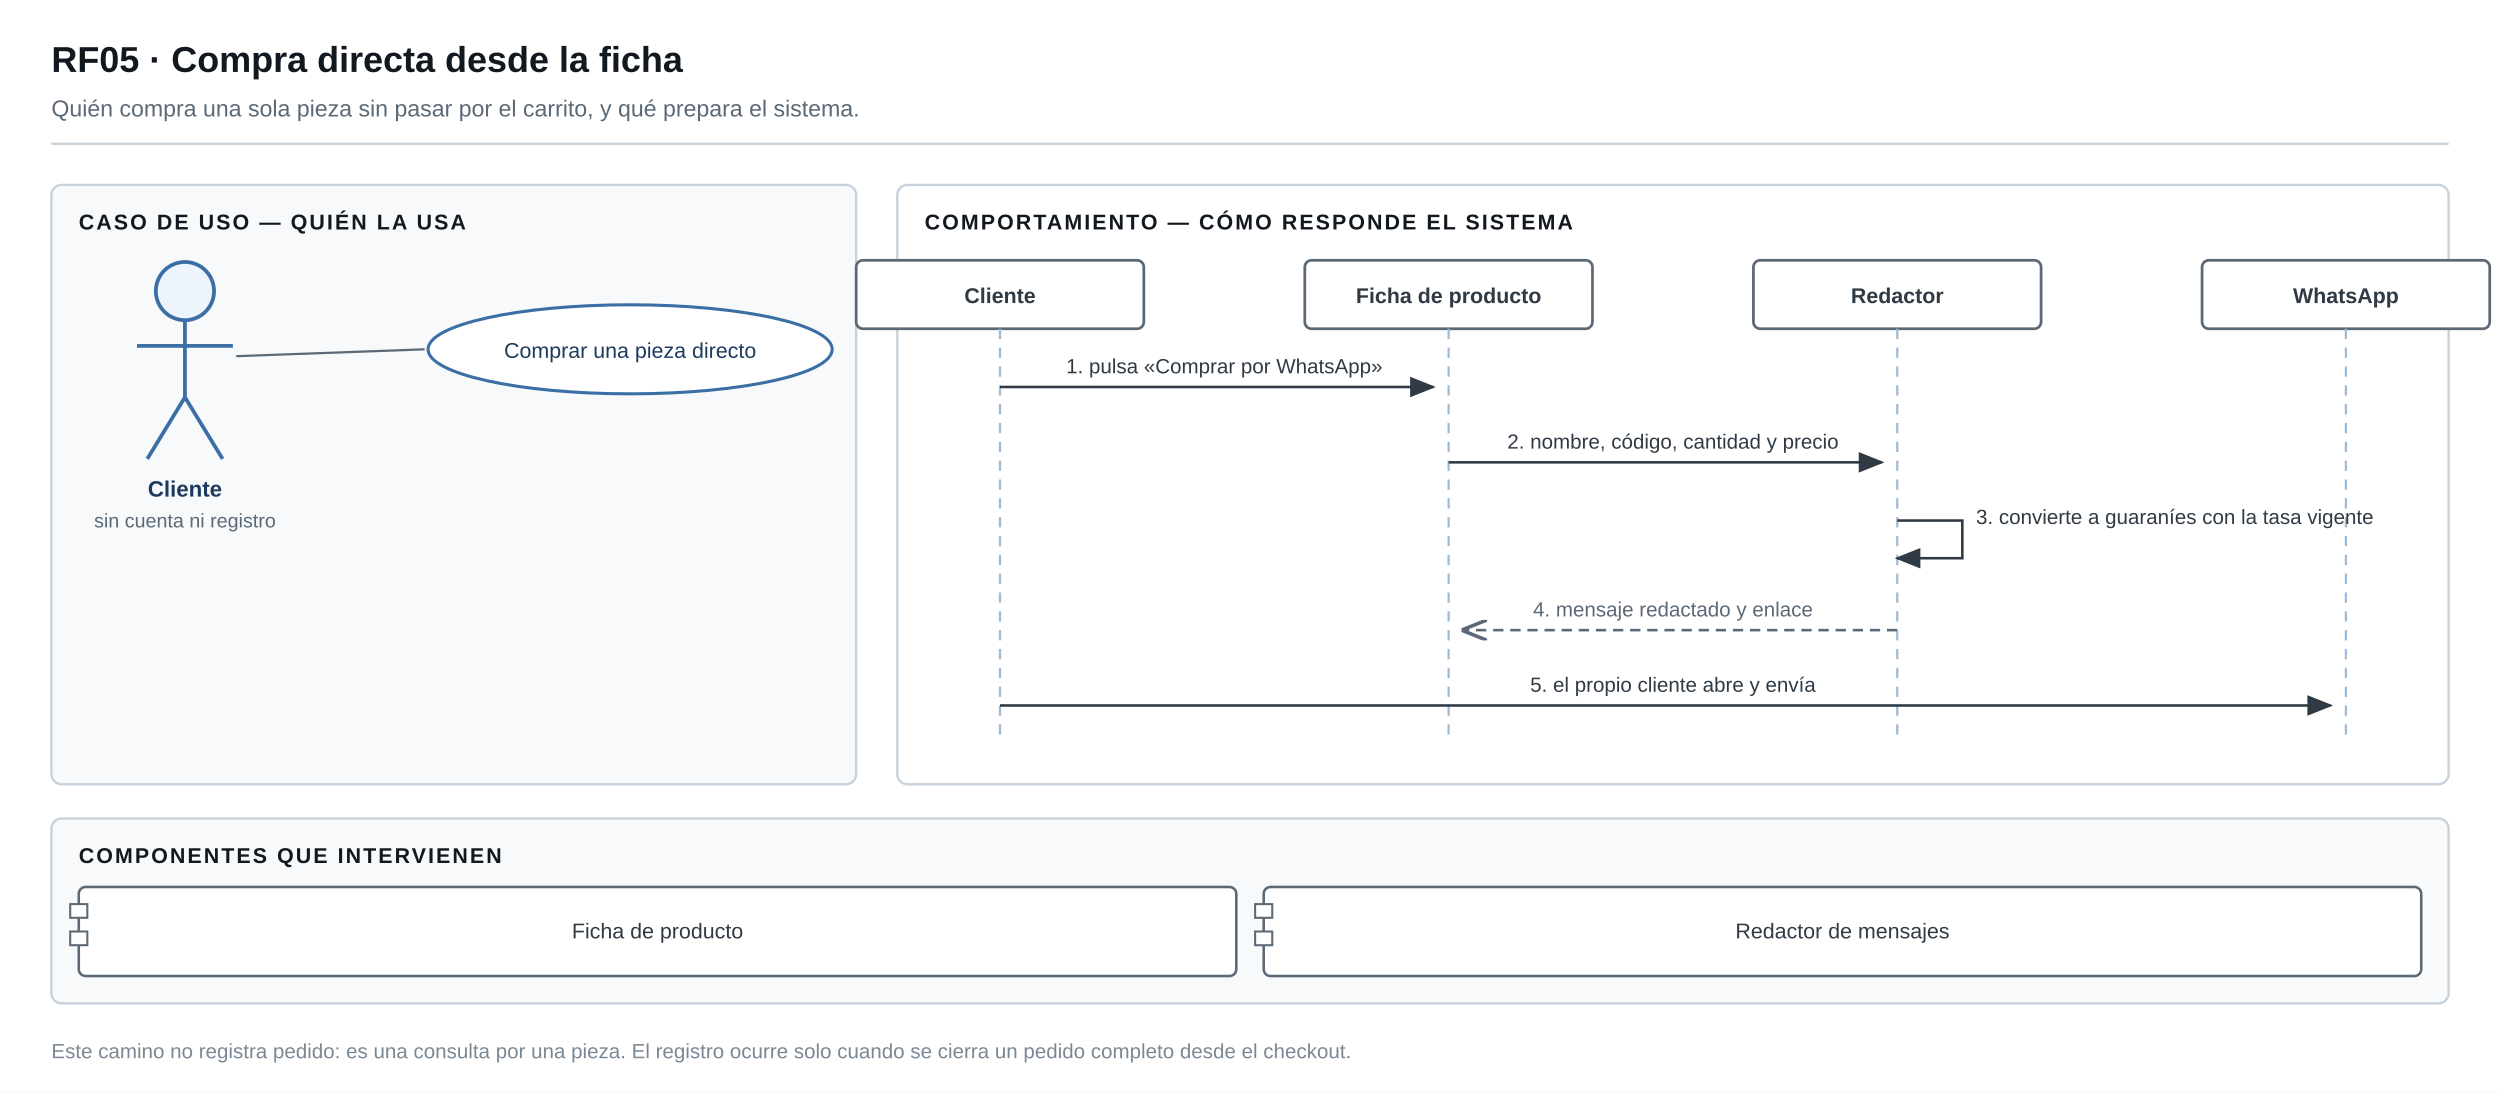
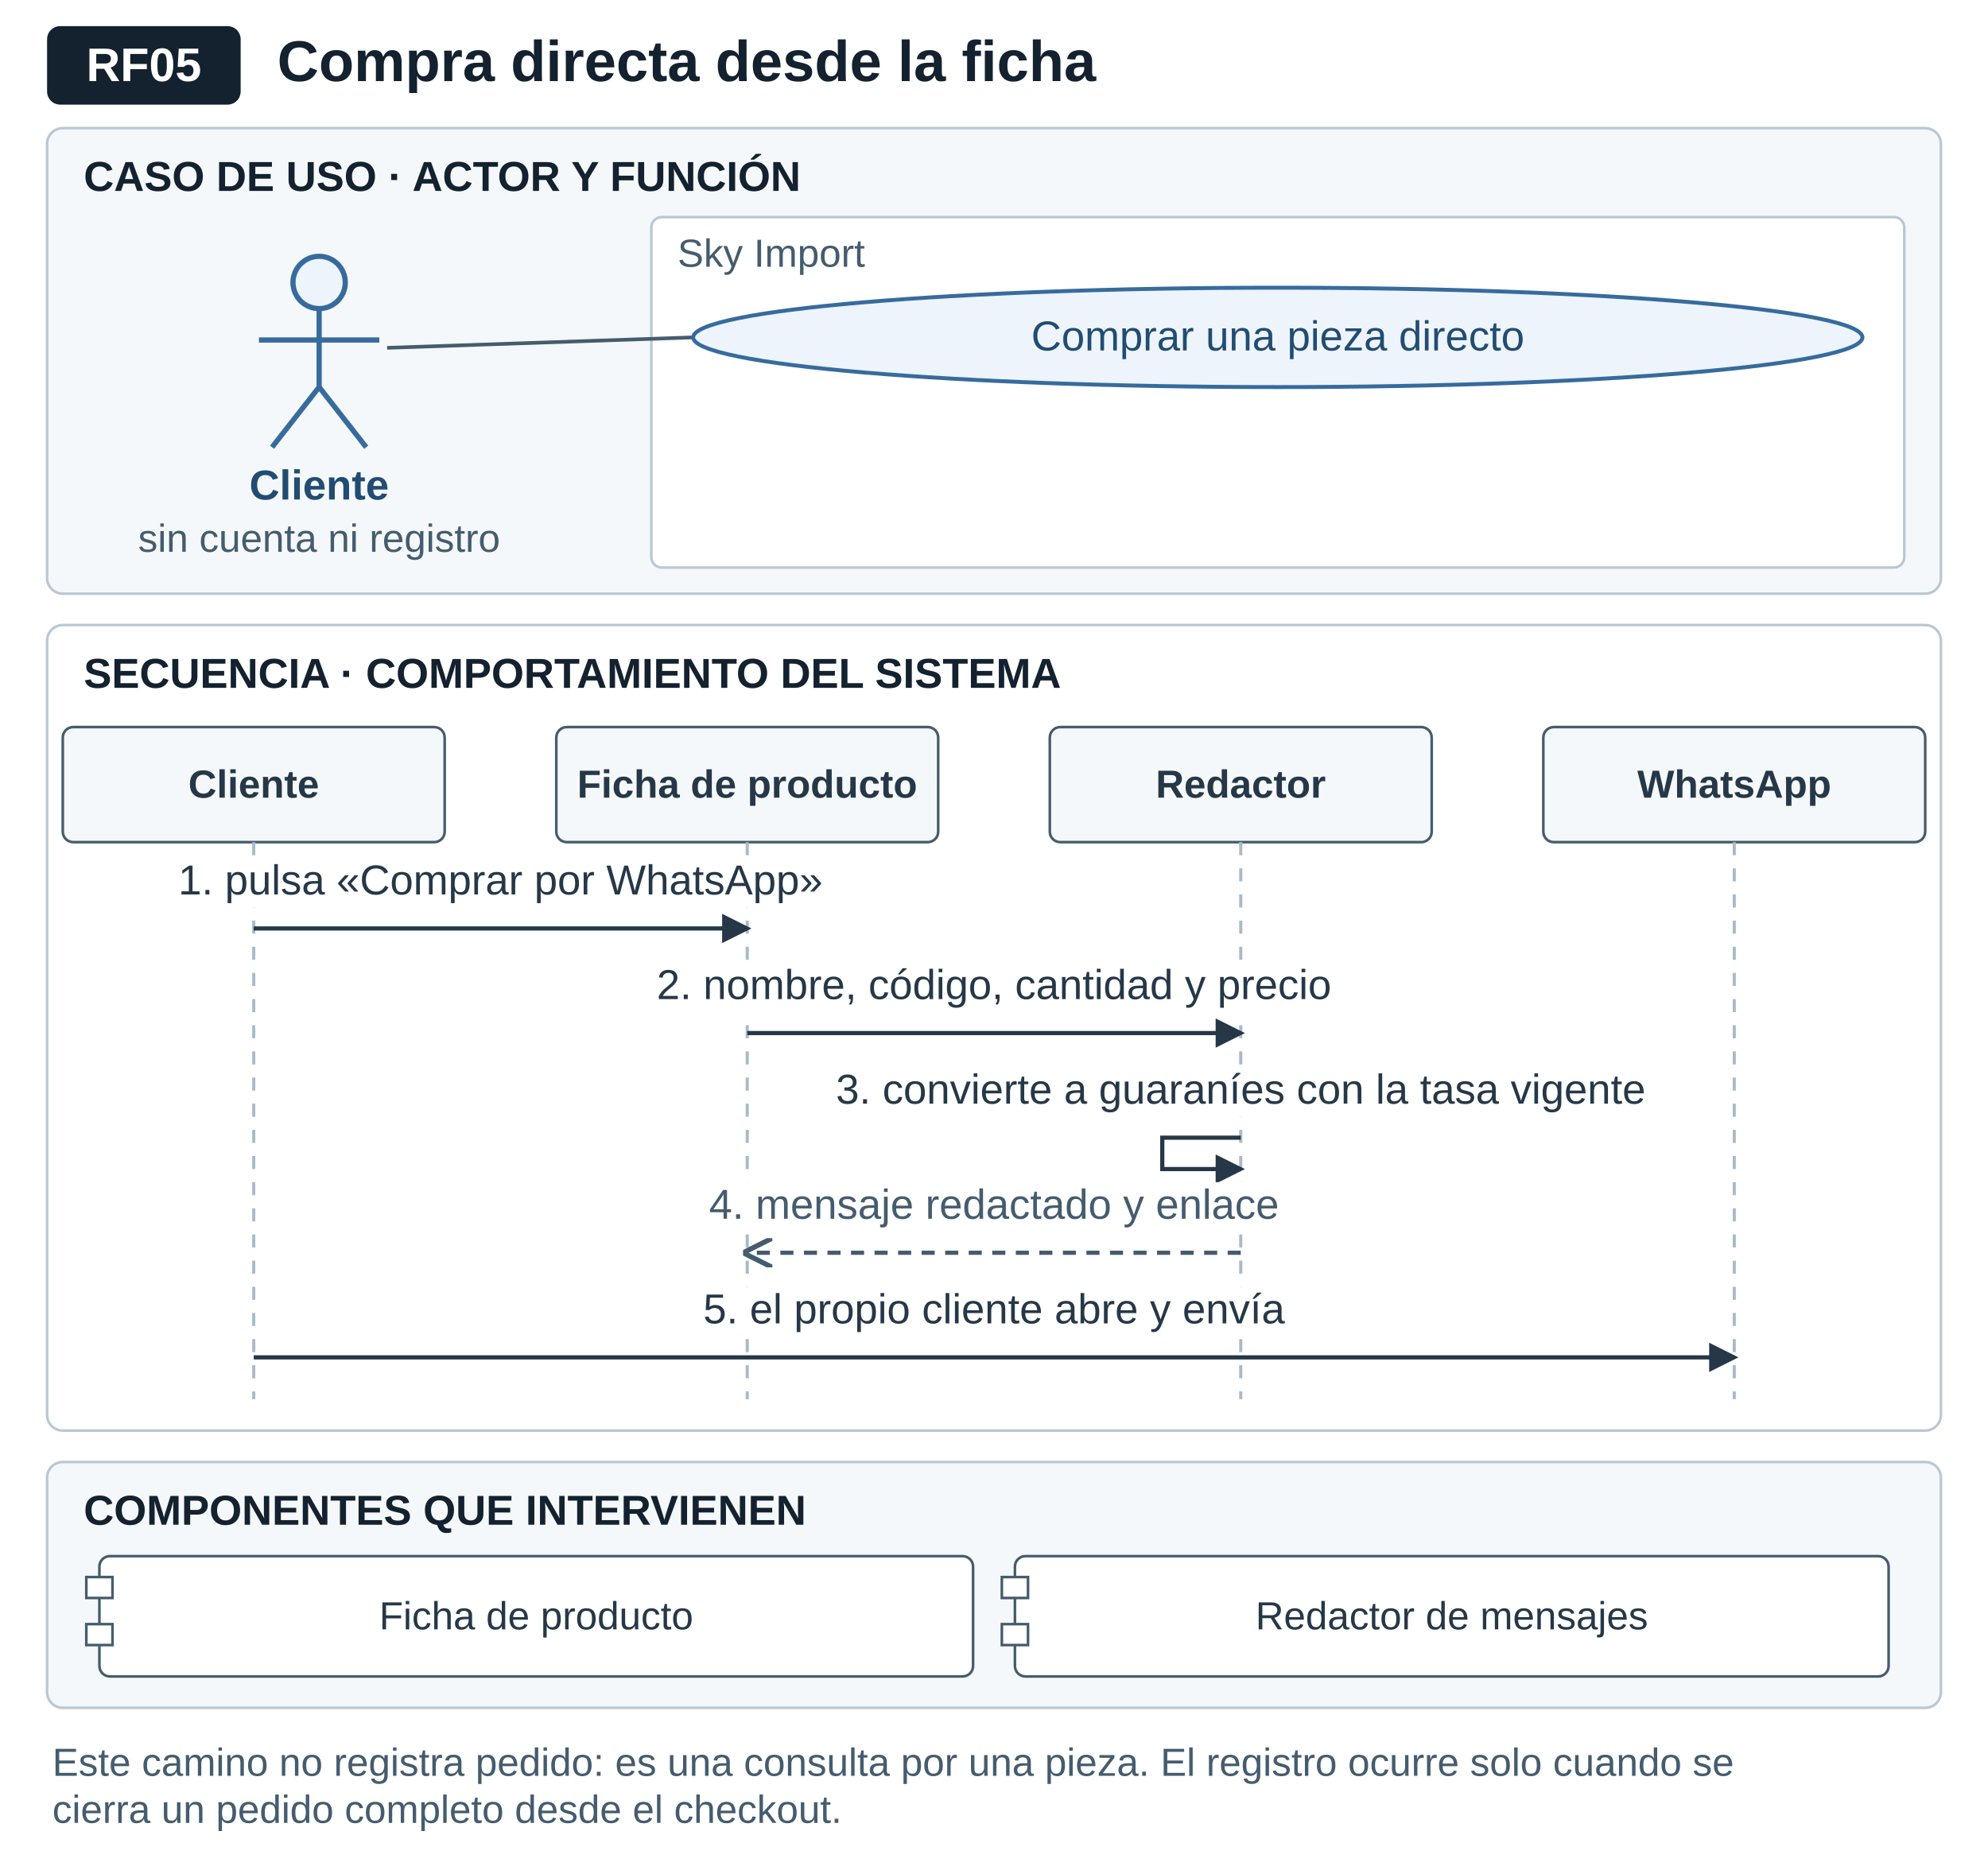
- <svg xmlns="http://www.w3.org/2000/svg" width="1460" height="638" viewBox="0 0 1460 638" font-family="Segoe UI, Arial, sans-serif">
-   <rect width="1460" height="638" fill="#ffffff" />
+ <svg xmlns="http://www.w3.org/2000/svg" width="760" height="715" viewBox="0 0 760 715" font-family="Arial, sans-serif">
+   <rect width="760" height="715" fill="#ffffff" />
  <defs>
-     <marker id="f-llena" markerWidth="10" markerHeight="8" refX="9" refY="4" orient="auto">
-       <path d="M0,0 L10,4 L0,8 z" fill="#2f3a45" />
+     <marker id="f-llena" markerWidth="7" markerHeight="7" refX="6" refY="3.5" orient="auto">
+       <path d="M0,0 L7,3.5 L0,7 z" fill="#263847" />
    </marker>
-     <marker id="f-abierta" markerWidth="10" markerHeight="8" refX="9" refY="4" orient="auto">
-       <path d="M0,0 L10,4 L0,8" fill="none" stroke="#5b6875" stroke-width="1.4" />
+     <marker id="f-abierta" markerWidth="7" markerHeight="7" refX="6" refY="3.5" orient="auto">
+       <path d="M0,0 L7,3.5 L0,7" fill="none" stroke="#455c6e" stroke-width="1.2" />
    </marker>
  </defs>
-   <text x="30" y="42" font-size="21" font-weight="700" fill="#12181f">RF05 · Compra directa desde la ficha</text>
-   <text x="30" y="68" font-size="13.5" fill="#5b6875">Quién compra una sola pieza sin pasar por el carrito, y qué prepara el sistema.</text>
-   <line x1="30" y1="84" x2="1430" y2="84" stroke="#c8d2dc" stroke-width="1.4" />
-   <rect x="30" y="108" width="470" height="350" rx="6" fill="#f7f9fb" stroke="#c8d2dc" stroke-width="1.4" />
-   <text x="46" y="134" font-size="12.5" font-weight="700" fill="#12181f" letter-spacing="1.2">CASO DE USO — QUIÉN LA USA</text>
-   <g stroke="#3a6ea5" stroke-width="2.2" fill="none">
-     <circle cx="108" cy="170" r="17" fill="#eef4fb" />
-     <line x1="108" y1="187" x2="108" y2="232" />
-     <line x1="80" y1="202" x2="136" y2="202" />
-     <line x1="108" y1="232" x2="86" y2="268" />
-     <line x1="108" y1="232" x2="130" y2="268" />
+   <rect x="18" y="10" width="74" height="30" rx="5" fill="#14212e" />
+   <text x="55" y="31" text-anchor="middle" font-size="18" font-weight="700" fill="#ffffff">
+     <tspan x="55" dy="0">RF05</tspan>
+   </text>
+   <text x="106" y="31" text-anchor="start" font-size="22" font-weight="700" fill="#14212e">
+     <tspan x="106" dy="0">Compra directa desde la ficha</tspan>
+   </text>
+   <rect x="18" y="49" width="724" height="178" rx="6" fill="#f5f8fa" stroke="#bac8d3" />
+   <text x="32" y="73" text-anchor="start" font-size="16" font-weight="700" fill="#14212e">
+     <tspan x="32" dy="0">CASO DE USO · ACTOR Y FUNCIÓN</tspan>
+   </text>
+   <rect x="249" y="83" width="479" height="134" rx="4" fill="#ffffff" stroke="#bac8d3" />
+   <text x="259" y="102" text-anchor="start" font-size="15" font-weight="400" fill="#455c6e">
+     <tspan x="259" dy="0">Sky Import</tspan>
+   </text>
+   <line x1="148" y1="133" x2="265" y2="129" stroke="#455c6e" stroke-width="1.4" />
+   <g stroke="#376b9d" stroke-width="2" fill="none">
+     <circle cx="122" cy="108" r="10" fill="#edf4fb" />
+     <path d="M122 118 v30 m-23,-18 h46 m-23,18 l-18,23 m18,-23 l18,23" />
  </g>
-   <text x="108" y="290" text-anchor="middle" font-size="13" font-weight="700" fill="#1d3a5c">Cliente</text>
-   <text x="108" y="308" text-anchor="middle" font-size="11.5" fill="#5b6875">sin cuenta ni registro</text>
-   <ellipse cx="368" cy="204" rx="118" ry="26" fill="#ffffff" stroke="#3a6ea5" stroke-width="1.8" />
-   <text x="368" y="209" text-anchor="middle" font-size="12.5" fill="#1d3a5c">Comprar una pieza directo</text>
-   <line x1="138" y1="208" x2="248" y2="204" stroke="#5b6875" stroke-width="1.3" />
-   <rect x="524" y="108" width="906" height="350" rx="6" fill="#ffffff" stroke="#c8d2dc" stroke-width="1.4" />
-   <text x="540" y="134" font-size="12.5" font-weight="700" fill="#12181f" letter-spacing="1.2">COMPORTAMIENTO — CÓMO RESPONDE EL SISTEMA</text>
-   <rect x="500" y="152" width="168" height="40" rx="4" fill="#ffffff" stroke="#5b6875" stroke-width="1.6" />
-   <text x="584" y="177" text-anchor="middle" font-size="12.5" font-weight="700" fill="#2f3a45">Cliente</text>
-   <line x1="584" y1="192" x2="584" y2="434" stroke="#9dbad6" stroke-width="1.3" stroke-dasharray="6 5" />
-   <rect x="762" y="152" width="168" height="40" rx="4" fill="#ffffff" stroke="#5b6875" stroke-width="1.6" />
-   <text x="846" y="177" text-anchor="middle" font-size="12.5" font-weight="700" fill="#2f3a45">Ficha de producto</text>
-   <line x1="846" y1="192" x2="846" y2="434" stroke="#9dbad6" stroke-width="1.3" stroke-dasharray="6 5" />
-   <rect x="1024" y="152" width="168" height="40" rx="4" fill="#ffffff" stroke="#5b6875" stroke-width="1.6" />
-   <text x="1108" y="177" text-anchor="middle" font-size="12.5" font-weight="700" fill="#2f3a45">Redactor</text>
-   <line x1="1108" y1="192" x2="1108" y2="434" stroke="#9dbad6" stroke-width="1.3" stroke-dasharray="6 5" />
-   <rect x="1286" y="152" width="168" height="40" rx="4" fill="#ffffff" stroke="#5b6875" stroke-width="1.6" />
-   <text x="1370" y="177" text-anchor="middle" font-size="12.5" font-weight="700" fill="#2f3a45">WhatsApp</text>
-   <line x1="1370" y1="192" x2="1370" y2="434" stroke="#9dbad6" stroke-width="1.3" stroke-dasharray="6 5" />
-   <line x1="584" y1="226" x2="837" y2="226" stroke="#2f3a45" stroke-width="1.5" marker-end="url(#f-llena)" />
-   <text x="715" y="218" text-anchor="middle" font-size="12" fill="#2f3a45">1. pulsa «Comprar por WhatsApp»</text>
-   <line x1="846" y1="270" x2="1099" y2="270" stroke="#2f3a45" stroke-width="1.5" marker-end="url(#f-llena)" />
-   <text x="977" y="262" text-anchor="middle" font-size="12" fill="#2f3a45">2. nombre, código, cantidad y precio</text>
-   <path d="M1108 304 h38 v22 h-38" fill="none" stroke="#2f3a45" stroke-width="1.5" marker-end="url(#f-llena)" />
-   <text x="1154" y="306" text-anchor="start" font-size="12" fill="#2f3a45">3. convierte a guaraníes con la tasa vigente</text>
-   <line x1="1108" y1="368" x2="855" y2="368" stroke="#5b6875" stroke-width="1.5" stroke-dasharray="6 4" marker-end="url(#f-abierta)" />
-   <text x="977" y="360" text-anchor="middle" font-size="12" fill="#5b6875">4. mensaje redactado y enlace</text>
-   <line x1="584" y1="412" x2="1361" y2="412" stroke="#2f3a45" stroke-width="1.5" marker-end="url(#f-llena)" />
-   <text x="977" y="404" text-anchor="middle" font-size="12" fill="#2f3a45">5. el propio cliente abre y envía</text>
-   <rect x="30" y="478" width="1400" height="108" rx="6" fill="#f7f9fb" stroke="#c8d2dc" stroke-width="1.4" />
-   <text x="46" y="504" font-size="12.5" font-weight="700" fill="#12181f" letter-spacing="1.2">COMPONENTES QUE INTERVIENEN</text>
-   <rect x="46" y="518" width="676" height="52" rx="4" fill="#ffffff" stroke="#5b6875" stroke-width="1.5" />
-   <rect x="41" y="528" width="10" height="8" fill="#ffffff" stroke="#5b6875" stroke-width="1.2" />
-   <rect x="41" y="544" width="10" height="8" fill="#ffffff" stroke="#5b6875" stroke-width="1.2" />
-   <text x="384" y="548" text-anchor="middle" font-size="12.5" fill="#2f3a45">Ficha de producto</text>
-   <rect x="738" y="518" width="676" height="52" rx="4" fill="#ffffff" stroke="#5b6875" stroke-width="1.5" />
-   <rect x="733" y="528" width="10" height="8" fill="#ffffff" stroke="#5b6875" stroke-width="1.2" />
-   <rect x="733" y="544" width="10" height="8" fill="#ffffff" stroke="#5b6875" stroke-width="1.2" />
-   <text x="1076" y="548" text-anchor="middle" font-size="12.5" fill="#2f3a45">Redactor de mensajes</text>
-   <text x="30" y="618" font-size="12" fill="#7a8794">Este camino no registra pedido: es una consulta por una pieza. El registro ocurre solo cuando se cierra un pedido completo desde el checkout.</text>
+   <text x="122" y="191" text-anchor="middle" font-size="16" font-weight="700" fill="#224c71">
+     <tspan x="122" dy="0">Cliente</tspan>
+   </text>
+   <text x="122" y="211" text-anchor="middle" font-size="15" font-weight="400" fill="#455c6e">
+     <tspan x="122" dy="0">sin cuenta ni registro</tspan>
+   </text>
+   <ellipse cx="488.5" cy="129" rx="223.5" ry="19" fill="#edf4fb" stroke="#376b9d" stroke-width="1.5" />
+   <text x="488.5" y="134" text-anchor="middle" font-size="16" font-weight="400" fill="#224c71">
+     <tspan x="488.5" dy="0">Comprar una pieza directo</tspan>
+   </text>
+   <rect x="18" y="239" width="724" height="308" rx="6" fill="#ffffff" stroke="#bac8d3" />
+   <text x="32" y="263" text-anchor="start" font-size="16" font-weight="700" fill="#14212e">
+     <tspan x="32" dy="0">SECUENCIA · COMPORTAMIENTO DEL SISTEMA</tspan>
+   </text>
+   <rect x="24" y="278" width="146" height="44" rx="4" fill="#f5f8fa" stroke="#455c6e" />
+   <text x="97" y="305" text-anchor="middle" font-size="15" font-weight="700" fill="#263847">
+     <tspan x="97" dy="0">Cliente</tspan>
+   </text>
+   <line x1="97" y1="322" x2="97" y2="535" stroke="#a8bbc9" stroke-width="1.2" stroke-dasharray="5 5" />
+   <rect x="212.667" y="278" width="146" height="44" rx="4" fill="#f5f8fa" stroke="#455c6e" />
+   <text x="285.667" y="305" text-anchor="middle" font-size="15" font-weight="700" fill="#263847">
+     <tspan x="285.667" dy="0">Ficha de producto</tspan>
+   </text>
+   <line x1="285.667" y1="322" x2="285.667" y2="535" stroke="#a8bbc9" stroke-width="1.2" stroke-dasharray="5 5" />
+   <rect x="401.333" y="278" width="146" height="44" rx="4" fill="#f5f8fa" stroke="#455c6e" />
+   <text x="474.333" y="305" text-anchor="middle" font-size="15" font-weight="700" fill="#263847">
+     <tspan x="474.333" dy="0">Redactor</tspan>
+   </text>
+   <line x1="474.333" y1="322" x2="474.333" y2="535" stroke="#a8bbc9" stroke-width="1.2" stroke-dasharray="5 5" />
+   <rect x="590" y="278" width="146" height="44" rx="4" fill="#f5f8fa" stroke="#455c6e" />
+   <text x="663" y="305" text-anchor="middle" font-size="15" font-weight="700" fill="#263847">
+     <tspan x="663" dy="0">WhatsApp</tspan>
+   </text>
+   <line x1="663" y1="322" x2="663" y2="535" stroke="#a8bbc9" stroke-width="1.2" stroke-dasharray="5 5" />
+   <rect x="58.093" y="328" width="266.48" height="19" rx="2" fill="#ffffff" />
+   <text x="191.333" y="342" text-anchor="middle" font-size="16" font-weight="400" fill="#263847">
+     <tspan x="191.333" dy="0">1. pulsa «Comprar por WhatsApp»</tspan>
+   </text>
+   <line x1="97" y1="355" x2="285.667" y2="355" stroke="#263847" stroke-width="1.6" marker-end="url(#f-llena)" />
+   <rect x="239.8" y="368" width="280.4" height="19" rx="2" fill="#ffffff" />
+   <text x="380" y="382" text-anchor="middle" font-size="16" font-weight="400" fill="#263847">
+     <tspan x="380" dy="0">2. nombre, código, cantidad y precio</tspan>
+   </text>
+   <line x1="285.667" y1="395" x2="474.333" y2="395" stroke="#263847" stroke-width="1.6" marker-end="url(#f-llena)" />
+   <rect x="299.253" y="408" width="350.16" height="19" rx="2" fill="#ffffff" />
+   <text x="474.333" y="422" text-anchor="middle" font-size="16" font-weight="400" fill="#263847">
+     <tspan x="474.333" dy="0">3. convierte a guaraníes con la tasa vigente</tspan>
+   </text>
+   <path d="M474.333 435 h-30 v12 h30" fill="none" stroke="#263847" stroke-width="1.6" marker-end="url(#f-llena)" />
+   <rect x="260.2" y="452" width="239.6" height="19" rx="2" fill="#ffffff" />
+   <text x="380" y="466" text-anchor="middle" font-size="16" font-weight="400" fill="#455c6e">
+     <tspan x="380" dy="0">4. mensaje redactado y enlace</tspan>
+   </text>
+   <line x1="474.333" y1="479" x2="285.667" y2="479" stroke="#455c6e" stroke-width="1.6" stroke-dasharray="5 4" marker-end="url(#f-abierta)" />
+   <rect x="252.6" y="492" width="254.8" height="19" rx="2" fill="#ffffff" />
+   <text x="380" y="506" text-anchor="middle" font-size="16" font-weight="400" fill="#263847">
+     <tspan x="380" dy="0">5. el propio cliente abre y envía</tspan>
+   </text>
+   <line x1="97" y1="519" x2="663" y2="519" stroke="#263847" stroke-width="1.6" marker-end="url(#f-llena)" />
+   <rect x="18" y="559" width="724" height="94" rx="6" fill="#f5f8fa" stroke="#bac8d3" />
+   <text x="32" y="583" text-anchor="start" font-size="16" font-weight="700" fill="#14212e">
+     <tspan x="32" dy="0">COMPONENTES QUE INTERVIENEN</tspan>
+   </text>
+   <rect x="38" y="595" width="334" height="46" rx="4" fill="#ffffff" stroke="#455c6e" />
+   <rect x="33" y="603" width="10" height="8" fill="#ffffff" stroke="#455c6e" />
+   <rect x="33" y="621" width="10" height="8" fill="#ffffff" stroke="#455c6e" />
+   <text x="205" y="623" text-anchor="middle" font-size="15" font-weight="400" fill="#263847">
+     <tspan x="205" dy="0">Ficha de producto</tspan>
+   </text>
+   <rect x="388" y="595" width="334" height="46" rx="4" fill="#ffffff" stroke="#455c6e" />
+   <rect x="383" y="603" width="10" height="8" fill="#ffffff" stroke="#455c6e" />
+   <rect x="383" y="621" width="10" height="8" fill="#ffffff" stroke="#455c6e" />
+   <text x="555" y="623" text-anchor="middle" font-size="15" font-weight="400" fill="#263847">
+     <tspan x="555" dy="0">Redactor de mensajes</tspan>
+   </text>
+   <text x="20" y="679" text-anchor="start" font-size="15" font-weight="400" fill="#455c6e">
+     <tspan x="20" dy="0">Este camino no registra pedido: es una consulta por una pieza. El registro ocurre solo cuando se</tspan>
+     <tspan x="20" dy="18">cierra un pedido completo desde el checkout.</tspan>
+   </text>
</svg>
